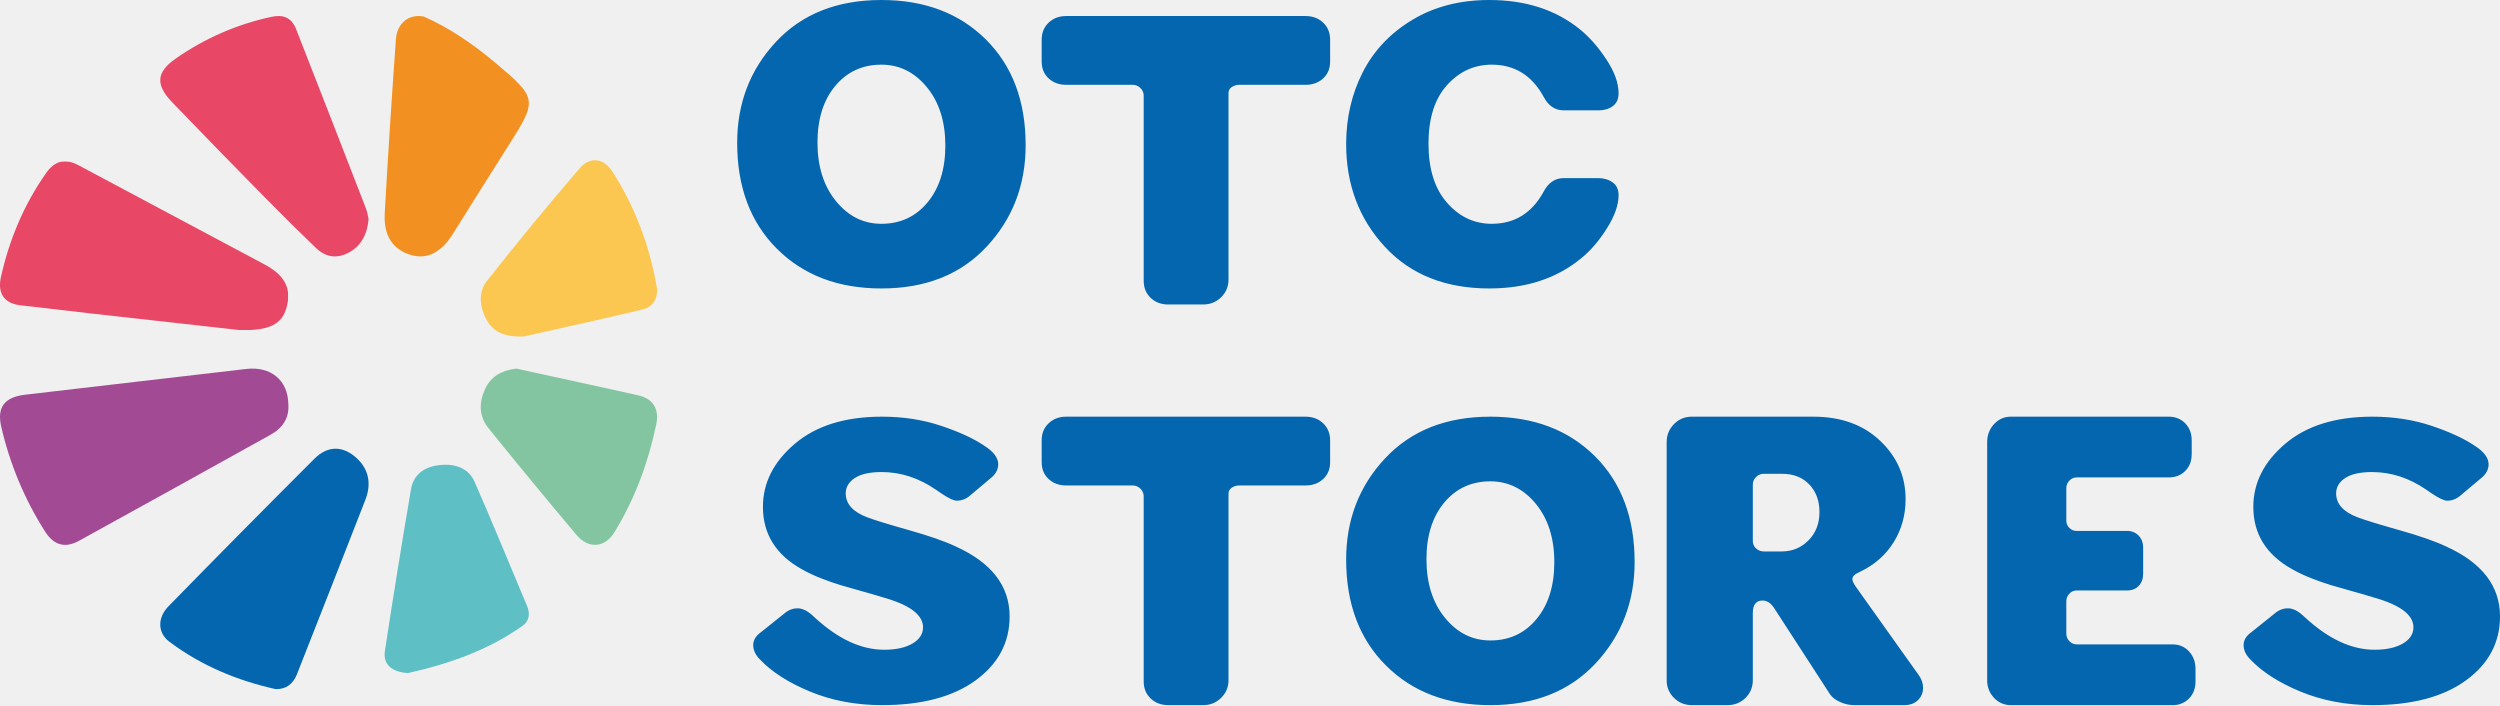
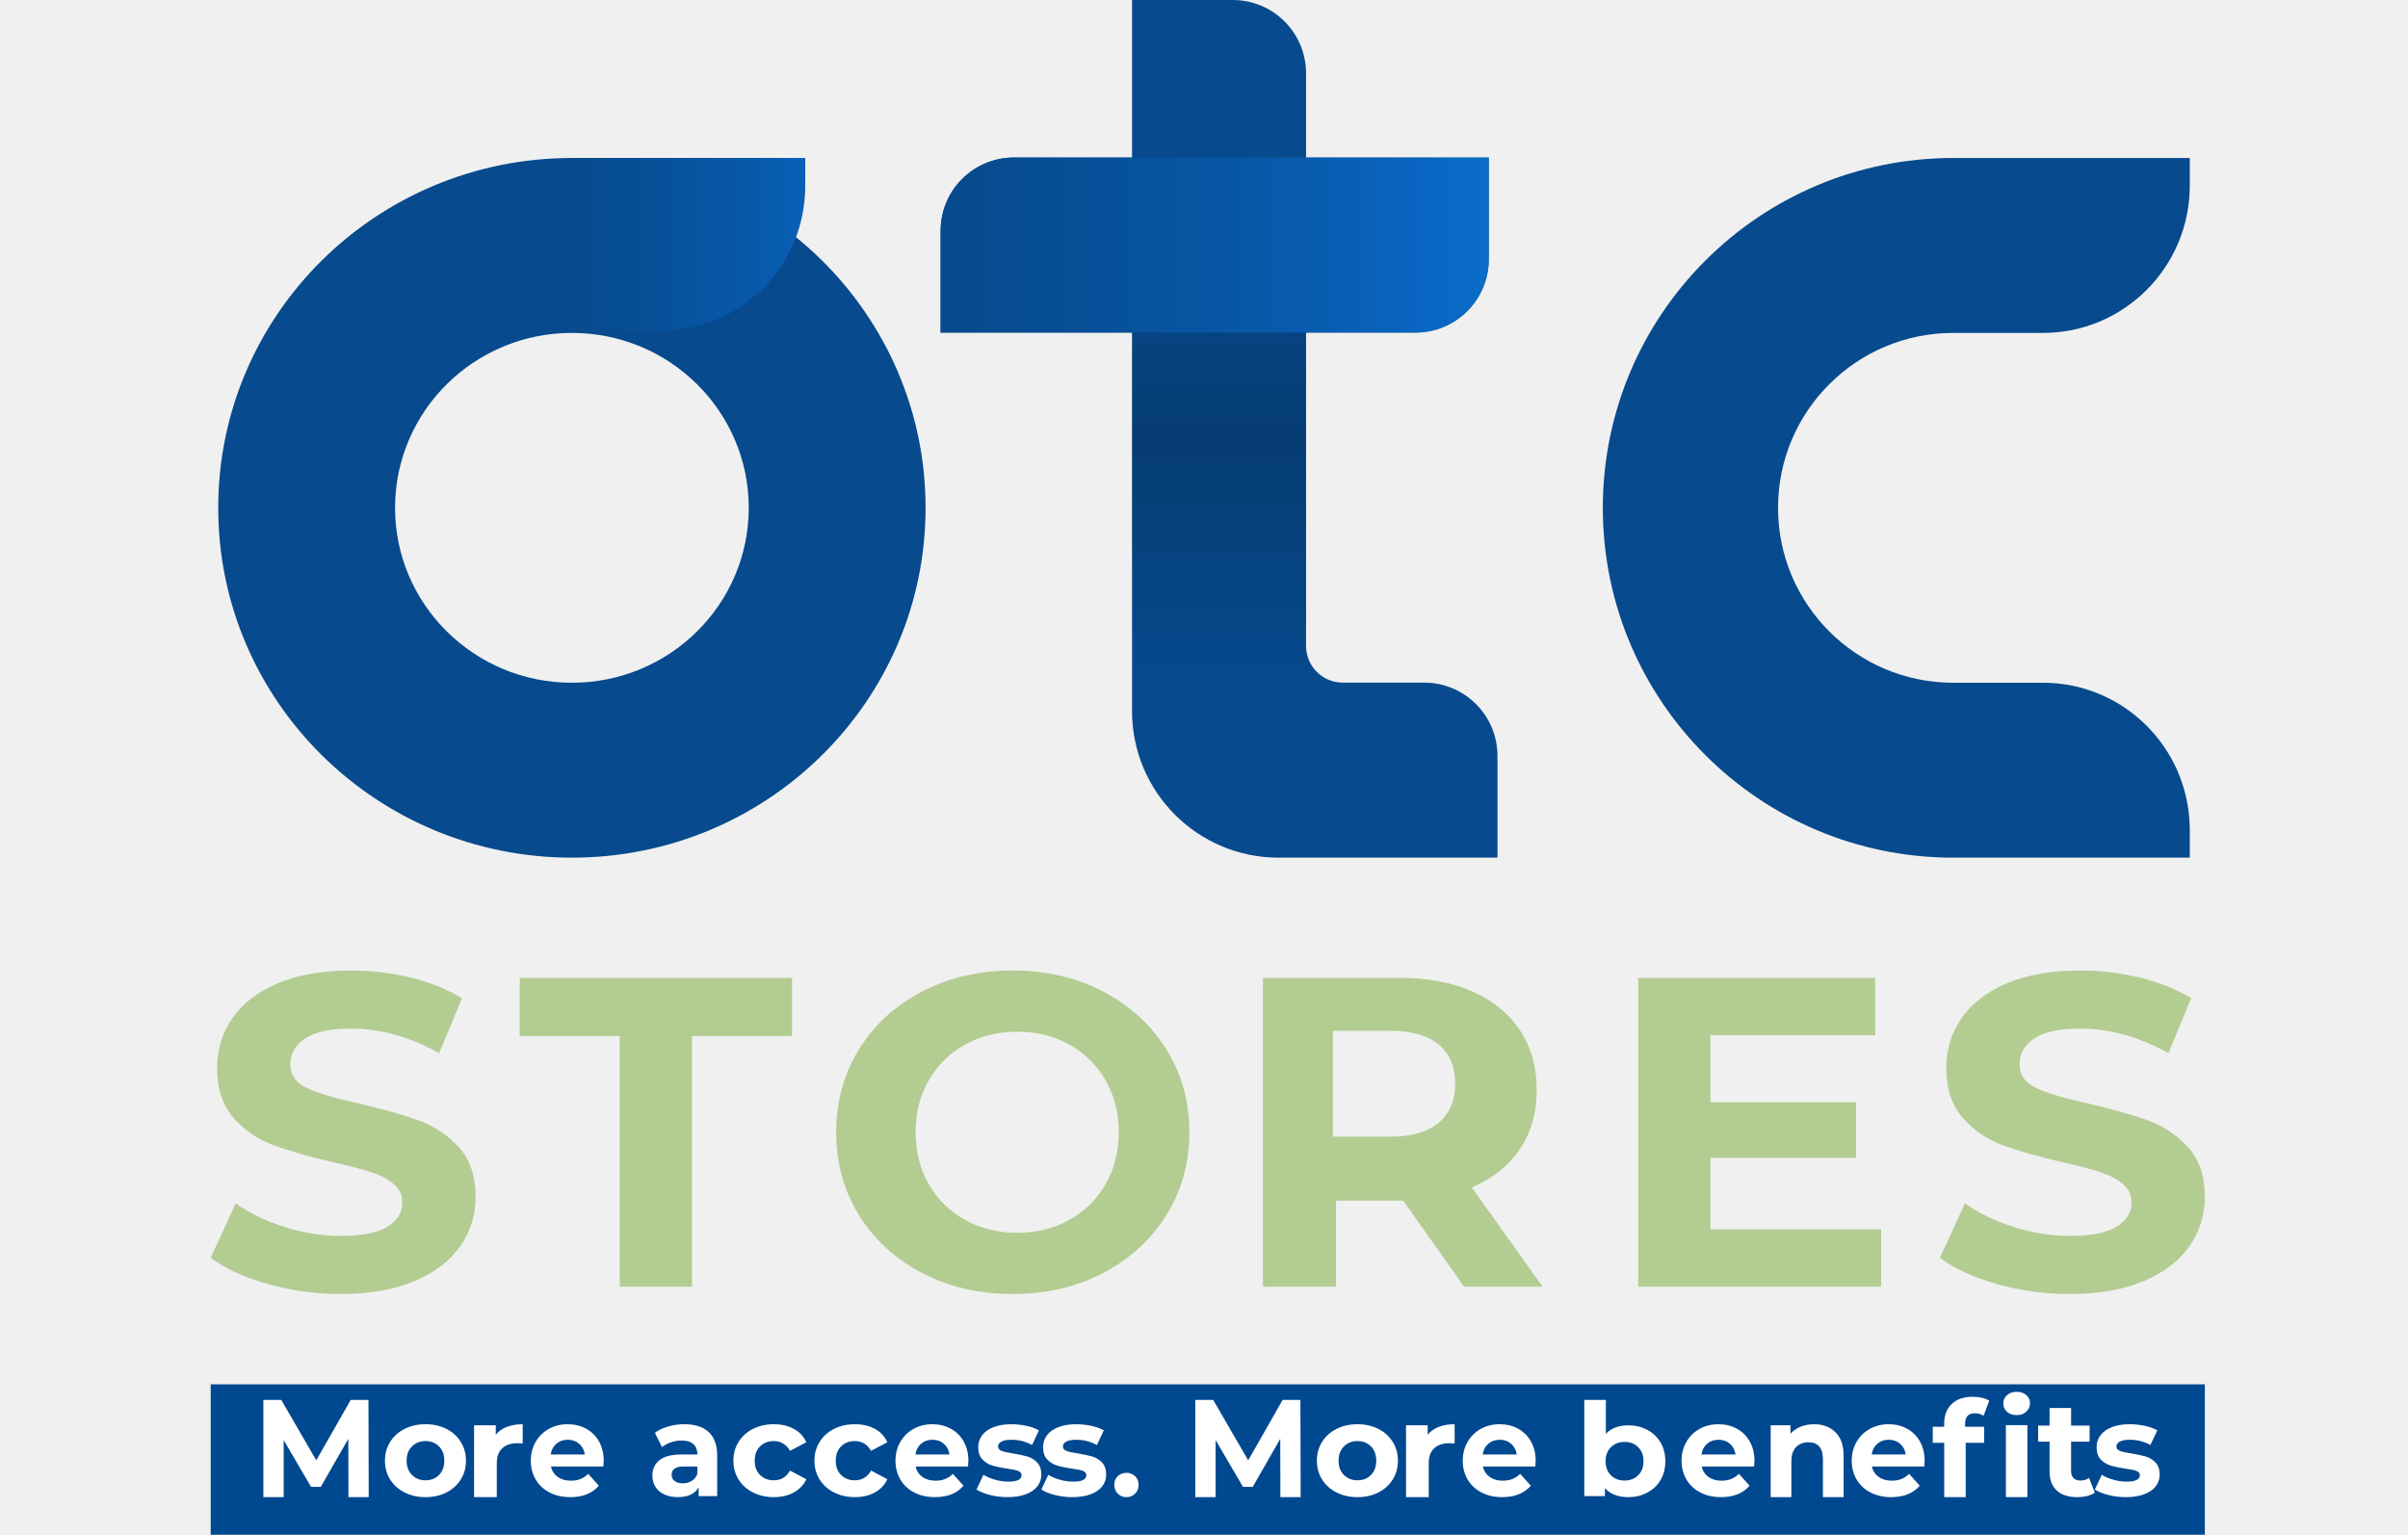
- <svg xmlns="http://www.w3.org/2000/svg" xmlns:xlink="http://www.w3.org/1999/xlink" viewBox="0 0 156 44">
+ <svg xmlns="http://www.w3.org/2000/svg" xmlns:xlink="http://www.w3.org/1999/xlink" width="320" height="204">
  <defs>
-     <path id="a" d="M0 .067h17.988v10.534H0z" />
-     <path id="c" d="M0 44h209V0H0z" />
+     <path d="M94 46.5C94 72.181 72.957 93 47 93S0 72.181 0 46.5 21.043 0 47 0s47 20.819 47 46.5zm-23.5 0c0 12.84-10.521 23.25-23.5 23.25S23.5 59.34 23.5 46.5 34.021 23.25 47 23.25 70.5 33.66 70.5 46.5z" id="c" />
+     <path d="M48.563 9.744v11.195h24.28V34.46c0 5.38-4.359 9.743-9.736 9.743H48.563v41.659a4.87 4.87 0 004.868 4.872h10.832c5.378 0 9.737 4.362 9.737 9.743V114H44.911c-10.755 0-19.474-8.725-19.474-19.487V44.204H0V30.682c0-5.38 4.36-9.743 9.737-9.743h15.7V0h13.389c5.377 0 9.736 4.362 9.736 9.744z" transform="translate(97)" id="d" />
+     <path d="M48.563 0h24.28v13.522c0 5.381-4.359 9.743-9.736 9.743H0V9.744C0 4.362 4.36 0 9.737 0h38.825z" transform="translate(97 20.939)" id="f" />
+     <path d="M0 0h31v3.833C31 14.42 22.326 23 11.625 23H0V0z" transform="translate(48 21)" id="h" />
+     <path id="a" d="M0 0h320v204H0z" />
+     <linearGradient x1=".5" y1="0" x2=".5" y2="1" id="e">
+       <stop offset=".284" stop-color="#FFF" stop-opacity=".502" />
+       <stop offset=".512" stop-color="#A0A0A0" stop-opacity=".502" />
+       <stop offset=".787" stop-color="#FFF" stop-opacity=".502" />
+     </linearGradient>
+     <linearGradient x1="1" y1=".5" x2="0" y2=".5" id="g">
+       <stop offset="0" stop-color="#7C7C7C" stop-opacity=".502" />
+       <stop offset="1" stop-opacity=".502" />
+     </linearGradient>
+     <linearGradient x1="1" y1=".5" x2="0" y2=".5" id="i">
+       <stop offset="0" stop-color="#6B6B6B" stop-opacity=".412" />
+       <stop offset="1" stop-opacity=".502" />
+     </linearGradient>
+     <clipPath id="b">
+       <use xlink:href="#a" clip-rule="evenodd" />
+     </clipPath>
  </defs>
-   <g fill="none" fill-rule="evenodd">
-     <path d="M58.73 30.784l-.317-.218c-1.071-.74-2.205-1.11-3.399-1.11-.739 0-1.296.124-1.675.373-.377.25-.566.568-.566.955 0 .66.448 1.16 1.345 1.497.474.178 1.339.444 2.595.798 1.257.355 2.229.692 2.913 1.015C61.875 35.108 63 36.566 63 38.466c0 1.628-.707 2.957-2.121 3.988C59.464 43.484 57.518 44 55.04 44c-1.634 0-3.133-.283-4.494-.846-1.363-.564-2.412-1.241-3.15-2.03-.264-.274-.396-.563-.396-.87 0-.305.159-.571.475-.798l1.476-1.182c.246-.21.518-.315.817-.315.299 0 .615.153.95.46l.157.145c1.44 1.32 2.873 1.98 4.297 1.98.738 0 1.326-.129 1.765-.386.44-.258.66-.595.66-1.015 0-.789-.853-1.417-2.557-1.884-.247-.08-.659-.202-1.24-.362-.579-.162-1.032-.29-1.356-.388a15.758 15.758 0 01-1.173-.41 9.365 9.365 0 01-1.24-.58c-1.616-.902-2.424-2.199-2.424-3.89 0-1.497.662-2.81 1.99-3.937C50.923 26.564 52.737 26 55.04 26c1.318 0 2.544.19 3.677.567 1.133.379 2.034.794 2.702 1.245.58.37.87.757.87 1.16 0 .338-.167.636-.502.893l-1.265 1.064a1.23 1.23 0 01-.816.314c-.194 0-.52-.153-.976-.459M71.366 42.518V30.971a.644.644 0 00-.204-.477.668.668 0 00-.486-.2h-4.143c-.443 0-.809-.134-1.098-.403-.29-.267-.435-.618-.435-1.054v-1.355c0-.436.144-.792.435-1.068.29-.276.655-.414 1.098-.414h14.932c.444 0 .81.138 1.1.414.29.276.435.632.435 1.068v1.355c0 .436-.145.787-.435 1.054-.29.269-.656.402-1.1.402h-4.142a.804.804 0 00-.46.139.42.42 0 00-.204.363v11.648c0 .436-.154.803-.46 1.104a1.544 1.544 0 01-1.125.453H72.9c-.444 0-.81-.138-1.099-.415-.29-.275-.435-.631-.435-1.067M93 39.965c1.184 0 2.144-.447 2.883-1.34.737-.894 1.106-2.074 1.106-3.54 0-1.498-.385-2.714-1.155-3.65-.77-.932-1.715-1.4-2.834-1.4-1.184 0-2.144.443-2.883 1.329-.737.887-1.106 2.062-1.106 3.528 0 1.498.385 2.717 1.155 3.66.77.942 1.715 1.413 2.834 1.413M93 44c-2.692 0-4.865-.825-6.519-2.476C84.826 39.874 84 37.67 84 34.915c0-2.48.81-4.586 2.433-6.317C88.054 26.866 90.243 26 93 26c2.692 0 4.865.822 6.519 2.464 1.655 1.644 2.481 3.842 2.481 6.596 0 2.481-.81 4.592-2.433 6.331C97.946 43.131 95.757 44 93 44M110.06 34.41h1.116c.658 0 1.217-.23 1.673-.69.457-.46.685-1.05.685-1.77 0-.703-.211-1.277-.634-1.72-.422-.443-.989-.665-1.699-.665h-1.14a.663.663 0 00-.483.2.646.646 0 00-.202.477v3.516c0 .184.067.338.202.463a.683.683 0 00.482.189m5.731 2.184l3.93 5.522c.185.252.279.52.279.804 0 .302-.105.557-.318.766-.211.209-.493.314-.848.314h-3.17a2.13 2.13 0 01-.824-.188c-.295-.126-.51-.289-.647-.49l-3.499-5.397c-.203-.302-.44-.453-.71-.453-.406 0-.608.26-.608.779v4.192c0 .437-.153.803-.457 1.105-.304.301-.676.452-1.116.452h-2.232c-.438 0-.81-.151-1.115-.452a1.496 1.496 0 01-.456-1.105V27.582c0-.436.153-.808.456-1.118.304-.309.677-.464 1.115-.464h7.582c1.725 0 3.114.502 4.171 1.507 1.056 1.004 1.585 2.217 1.585 3.64 0 .986-.245 1.879-.735 2.673-.49.795-1.183 1.41-2.08 1.845l-.1.05c-.27.118-.406.26-.406.427 0 .101.067.251.203.452M132.73 36.845h-3.15a.605.605 0 00-.452.201.668.668 0 00-.19.477v2.009c0 .184.062.342.19.477.127.134.279.2.453.2h5.988c.414 0 .755.146 1.026.439.27.294.405.657.405 1.092v.778c0 .437-.135.792-.405 1.069a1.38 1.38 0 01-1.026.413h-10.09a1.39 1.39 0 01-1.05-.452 1.544 1.544 0 01-.429-1.105V27.582c0-.436.142-.807.428-1.118.286-.309.637-.464 1.05-.464h9.853c.413 0 .756.138 1.026.414.27.276.405.633.405 1.067v.854c0 .435-.135.787-.405 1.054-.27.268-.613.402-1.026.402h-5.75a.607.607 0 00-.453.2.668.668 0 00-.19.477v2.009c0 .184.062.34.19.464a.624.624 0 00.453.189h3.15a.97.97 0 01.716.288c.19.194.286.45.286.766v1.606c0 .319-.092.574-.275.767-.182.192-.425.288-.728.288M151.73 30.784l-.316-.218c-1.073-.74-2.206-1.11-3.4-1.11-.738 0-1.296.124-1.674.373-.377.25-.566.568-.566.955 0 .66.448 1.16 1.343 1.497.475.178 1.34.444 2.597.798 1.256.355 2.227.692 2.912 1.015 2.249 1.014 3.374 2.472 3.374 4.372 0 1.628-.707 2.957-2.122 3.988-1.415 1.03-3.36 1.546-5.838 1.546-1.633 0-3.132-.283-4.493-.846-1.363-.564-2.412-1.241-3.15-2.03-.264-.274-.397-.563-.397-.87 0-.305.16-.571.476-.798l1.475-1.182c.246-.21.519-.315.818-.315.298 0 .615.153.948.46l.158.145c1.442 1.32 2.873 1.98 4.297 1.98.738 0 1.326-.129 1.766-.386.44-.258.66-.595.66-1.015 0-.789-.854-1.417-2.558-1.884-.247-.08-.66-.202-1.239-.362a92.8 92.8 0 01-1.358-.388 15.927 15.927 0 01-1.172-.41 9.364 9.364 0 01-1.238-.58c-1.618-.902-2.426-2.199-2.426-3.89 0-1.497.663-2.81 1.99-3.937 1.327-1.128 3.142-1.692 5.443-1.692 1.317 0 2.543.19 3.677.567 1.133.379 2.034.794 2.701 1.245.58.37.87.757.87 1.16 0 .338-.166.636-.5.893l-1.265 1.064c-.247.21-.52.314-.817.314-.195 0-.52-.153-.976-.459" fill="#0466AF" />
-     <path d="M17.993 25.221c.065.835-.339 1.478-1.087 1.894-3.987 2.217-7.977 4.43-11.974 6.629-.848.468-1.559.303-2.112-.563a20.88 20.88 0 01-2.74-6.545c-.29-1.239.215-1.859 1.49-2.007 4.597-.533 9.194-1.066 13.79-1.606 1.53-.179 2.611.69 2.633 2.198" fill="#A34A95" />
-     <g transform="translate(0 10)">
-       <mask id="b" fill="#fff">
-         <use xlink:href="#a" />
-       </mask>
-       <path d="M14.963 10.597c-2.814-.314-6.03-.67-9.245-1.033-1.472-.164-2.94-.35-4.412-.509C.158 8.931-.15 8.205.062 7.268.586 4.943 1.494 2.762 2.883.79 3.404.05 4.047-.144 4.899.312 8.768 2.387 12.65 4.436 16.52 6.508c1.291.692 1.69 1.536 1.352 2.71-.286 1-1.065 1.433-2.91 1.379" fill="#E84765" mask="url(#b)" />
+   <g clip-path="url(#b)">
+     <path d="M28 184h265v20H28v-20z" fill="#00488F" />
+     <g fill="#FFF">
+       <path d="M46.305 199l-.017-7.752-3.657 6.387h-1.294l-3.638-6.221V199H35v-12.923h2.378l4.65 8.03 4.578-8.03h2.36L49 199h-2.695z" />
+       <path d="M51.847 196.658c.46.733 1.101 1.308 1.923 1.721.82.415 1.746.621 2.778.621 1.033 0 1.955-.205 2.77-.62a4.751 4.751 0 001.913-1.722c.461-.737.692-1.57.692-2.503s-.23-1.766-.692-2.502c-.462-.737-1.1-1.309-1.913-1.725-.815-.413-1.738-.62-2.77-.62-1.033 0-1.958.207-2.778.62-.822.415-1.462.988-1.923 1.725-.461.736-.693 1.57-.693 2.502 0 .933.232 1.766.693 2.503zm7.198-2.504c0 .794-.234 1.424-.701 1.898-.468.474-1.067.71-1.794.71-.73 0-1.33-.238-1.804-.71-.474-.473-.71-1.104-.71-1.898q0-1.191.71-1.898c.474-.473 1.074-.71 1.804-.71.727 0 1.326.236 1.794.71.467.47.7 1.104.7 1.898z" fill-rule="evenodd" />
+       <path d="M67.344 189.663c.612-.238 1.318-.355 2.118-.355v2.557a11.438 11.438 0 00-.676-.037c-.865 0-1.542.222-2.031.667-.491.442-.736 1.109-.736 1.997V199H63v-9.55h2.884v1.261c.36-.461.847-.81 1.46-1.048z" />
+       <path d="M73.222 194.926h6.957c.034-.455.051-.701.051-.736 0-.982-.209-1.84-.624-2.582a4.31 4.31 0 00-1.719-1.707c-.728-.394-1.544-.593-2.444-.593-.923 0-1.758.207-2.504.62a4.552 4.552 0 00-1.76 1.732c-.428.742-.64 1.573-.64 2.496 0 .933.215 1.766.649 2.502.432.734 1.048 1.308 1.844 1.722.799.415 1.716.62 2.754.62q2.495 0 3.795-1.522l-1.419-1.575a3.05 3.05 0 01-1.034.692c-.37.146-.795.218-1.274.218-.695 0-1.276-.168-1.743-.508a2.203 2.203 0 01-.89-1.38zm-.035-1.594c.091-.607.342-1.085.753-1.435.41-.348.916-.525 1.521-.526.593 0 1.094.178 1.504.533.41.358.662.835.752 1.428h-4.53zm22.121.157c0-1.401-.378-2.447-1.13-3.142-.754-.695-1.833-1.042-3.236-1.04-.732 0-1.443.102-2.134.298-.691.2-1.284.478-1.778.842l.944 1.906c.326-.27.722-.482 1.19-.64a4.43 4.43 0 011.424-.237c.697 0 1.219.16 1.568.48.347.324.523.782.523 1.375h-2.091c-1.327 0-2.308.25-2.944.753-.634.502-.952 1.191-.952 2.066 0 .547.135 1.04.405 1.47.27.431.66.772 1.171 1.015.511.244 1.116.365 1.812.365 1.35 0 2.272-.438 2.766-1.312v1.172h2.462v-5.371zm-2.632 2.397a1.752 1.752 0 01-.742.952 2.205 2.205 0 01-1.197.326c-.462 0-.824-.104-1.087-.308-.265-.202-.397-.481-.397-.831 0-.736.54-1.101 1.619-1.101h1.804v.962z" fill-rule="evenodd" />
+       <path d="M100.069 198.378c-.819-.413-1.458-.988-1.918-1.721-.459-.737-.69-1.57-.69-2.502 0-.933.231-1.766.69-2.503.46-.736 1.1-1.31 1.918-1.724.817-.413 1.74-.62 2.767-.62 1.015 0 1.901.207 2.66.62a3.728 3.728 0 011.658 1.777l-2.167 1.139c-.502-.866-1.225-1.297-2.168-1.297-.727 0-1.332.235-1.808.7-.48.469-.717 1.104-.717 1.909 0 .805.238 1.44.717 1.906.477.468 1.08.701 1.808.701.955 0 1.679-.433 2.168-1.296l2.167 1.153c-.347.747-.898 1.33-1.657 1.751-.76.422-1.644.629-2.661.629-1.027-.001-1.95-.207-2.767-.622zm10.768 0a4.733 4.733 0 01-1.918-1.721c-.458-.737-.689-1.57-.689-2.502 0-.933.23-1.766.69-2.503.46-.736 1.099-1.31 1.917-1.724.818-.413 1.74-.62 2.767-.62 1.016 0 1.902.207 2.661.62a3.728 3.728 0 011.658 1.777l-2.168 1.139c-.501-.866-1.225-1.297-2.167-1.297-.728 0-1.333.235-1.808.7-.48.469-.718 1.104-.718 1.909 0 .805.238 1.44.718 1.906.477.468 1.08.701 1.808.701.955 0 1.678-.433 2.167-1.296l2.168 1.153c-.347.747-.899 1.33-1.658 1.751-.76.422-1.644.629-2.66.629-1.027-.001-1.95-.207-2.768-.622z" />
+       <path d="M121.684 194.926h6.957c.034-.455.051-.701.051-.736 0-.982-.209-1.84-.624-2.582a4.31 4.31 0 00-1.719-1.707c-.728-.394-1.544-.593-2.444-.593-.923 0-1.758.207-2.504.62a4.552 4.552 0 00-1.76 1.732c-.428.742-.641 1.573-.641 2.496 0 .933.216 1.766.65 2.502.432.734 1.048 1.308 1.844 1.722.799.415 1.716.62 2.754.62q2.495 0 3.795-1.522l-1.42-1.575a3.038 3.038 0 01-1.033.692c-.37.146-.795.218-1.274.218-.695 0-1.277-.168-1.743-.508a2.203 2.203 0 01-.89-1.38zm-.035-1.594c.091-.607.342-1.085.753-1.435.41-.348.916-.525 1.52-.526.594 0 1.095.178 1.505.533.41.358.662.835.752 1.428h-4.53z" fill-rule="evenodd" />
+       <path d="M131.574 198.716c-.755-.195-1.357-.436-1.804-.728l.92-1.959c.424.268.937.486 1.539.657a6.56 6.56 0 001.77.253c1.167 0 1.75-.286 1.75-.857 0-.268-.157-.46-.477-.579-.318-.116-.808-.215-1.468-.297-.779-.116-1.421-.25-1.929-.403a3.009 3.009 0 01-1.319-.805c-.37-.386-.556-.932-.556-1.646 0-.593.174-1.122.522-1.583.347-.46.855-.82 1.522-1.075.665-.257 1.452-.386 2.361-.386.673 0 1.34.074 2.01.218.665.146 1.217.347 1.653.604l-.92 1.942a5.522 5.522 0 00-2.743-.7c-.59 0-1.033.082-1.328.247-.295.164-.441.373-.441.628 0 .292.158.497.478.613.318.118.824.228 1.521.333.779.13 1.416.266 1.91.411.495.147.927.413 1.291.797.365.383.549.923.549 1.608a2.47 2.47 0 01-.53 1.559c-.356.455-.872.807-1.55 1.056-.679.253-1.483.376-2.414.376a9.275 9.275 0 01-2.317-.284zm8.616 0c-.756-.195-1.356-.436-1.805-.728l.921-1.959c.425.268.937.486 1.54.657.6.168 1.19.253 1.769.253 1.168 0 1.752-.286 1.752-.857 0-.268-.16-.46-.478-.579-.319-.116-.809-.215-1.469-.297-.778-.116-1.422-.25-1.928-.403a3.001 3.001 0 01-1.32-.805c-.37-.386-.556-.932-.556-1.646 0-.593.173-1.122.521-1.583.349-.46.857-.82 1.522-1.075.666-.257 1.454-.386 2.361-.386.673 0 1.342.074 2.01.218.665.146 1.217.347 1.654.604l-.92 1.942a5.527 5.527 0 00-2.744-.7c-.59 0-1.031.082-1.327.247-.295.164-.442.373-.442.628 0 .292.16.497.478.613.318.118.826.228 1.521.333.779.13 1.416.266 1.911.411a2.89 2.89 0 011.292.797c.365.383.547.923.547 1.608a2.47 2.47 0 01-.53 1.559c-.355.455-.872.807-1.55 1.056-.677.253-1.483.376-2.414.376a9.275 9.275 0 01-2.316-.284zm8.354-.181c-.31-.31-.467-.699-.467-1.166 0-.478.156-.864.467-1.156.31-.295.694-.444 1.15-.444a1.6 1.6 0 011.147.444c.312.293.467.678.467 1.156 0 .467-.155.856-.467 1.166-.31.31-.694.465-1.148.465a1.554 1.554 0 01-1.15-.465zm21.607.465l-.018-7.752-3.657 6.387h-1.294l-3.638-6.221V199h-2.698v-12.923h2.378l4.649 8.03 4.578-8.03h2.36l.035 12.923h-2.695z" />
+       <path d="M175.692 196.658a4.73 4.73 0 001.924 1.721c.82.415 1.745.621 2.778.621s1.955-.205 2.77-.62a4.751 4.751 0 001.913-1.722c.461-.737.692-1.57.692-2.503s-.231-1.766-.692-2.502c-.463-.737-1.1-1.309-1.914-1.725-.814-.413-1.738-.62-2.77-.62s-1.957.207-2.777.62c-.822.415-1.462.988-1.924 1.725-.46.736-.692 1.57-.692 2.502 0 .933.231 1.766.692 2.503zm7.199-2.504c0 .794-.235 1.424-.701 1.898-.468.474-1.067.71-1.794.71-.73 0-1.33-.238-1.804-.71-.474-.473-.711-1.104-.711-1.898q0-1.191.71-1.898c.474-.473 1.074-.71 1.804-.71.728 0 1.327.236 1.795.71.466.47.7 1.104.7 1.898z" fill-rule="evenodd" />
+       <path d="M191.19 189.663c.61-.238 1.318-.355 2.117-.355v2.557a11.444 11.444 0 00-.676-.037c-.864 0-1.542.222-2.031.667-.492.442-.736 1.109-.736 1.997V199h-3.018v-9.55h2.884v1.261c.36-.461.846-.81 1.46-1.048z" />
+       <path d="M197.069 194.926h6.957c.033-.455.051-.701.051-.736 0-.982-.209-1.84-.625-2.582a4.31 4.31 0 00-1.718-1.707c-.729-.394-1.544-.593-2.445-.593-.923 0-1.758.207-2.503.62a4.552 4.552 0 00-1.76 1.732c-.428.742-.641 1.573-.641 2.496 0 .933.215 1.766.65 2.502.432.734 1.047 1.308 1.844 1.722.798.415 1.716.62 2.754.62q2.495 0 3.795-1.522l-1.42-1.575a3.038 3.038 0 01-1.033.692c-.37.146-.795.218-1.274.218-.696 0-1.277-.168-1.744-.508a2.203 2.203 0 01-.888-1.38zm-.035-1.594c.09-.607.342-1.085.752-1.435.41-.348.917-.525 1.522-.526.593 0 1.094.178 1.504.533.41.358.661.835.752 1.428h-4.53zm23.63-1.613a4.435 4.435 0 00-1.773-1.67 5.266 5.266 0 00-2.51-.593c-1.261 0-2.254.374-2.976 1.121v-4.5h-2.867v12.786h2.74v-1.067c.71.802 1.744 1.204 3.104 1.204.919 0 1.756-.196 2.51-.593a4.423 4.423 0 001.772-1.672c.43-.718.643-1.554.643-2.507 0-.953-.213-1.79-.643-2.51zm-2.26 2.508c0 .782-.236 1.402-.709 1.869-.472.466-1.075.698-1.81.698-.733 0-1.338-.232-1.809-.698-.472-.466-.708-1.087-.708-1.87q0-1.173.708-1.868c.471-.466 1.076-.7 1.81-.7s1.337.233 1.81.7c.472.462.708 1.086.708 1.869zm7.742.699h6.957c.033-.455.051-.701.051-.736 0-.982-.209-1.84-.624-2.582a4.31 4.31 0 00-1.719-1.707c-.728-.394-1.544-.593-2.444-.593-.924 0-1.758.207-2.504.62a4.552 4.552 0 00-1.76 1.732c-.428.742-.641 1.573-.641 2.496 0 .933.216 1.766.65 2.502.432.734 1.047 1.308 1.844 1.722.798.415 1.716.62 2.754.62q2.495 0 3.795-1.522l-1.42-1.575a3.038 3.038 0 01-1.033.692c-.37.146-.795.218-1.274.218-.695 0-1.277-.168-1.743-.508a2.203 2.203 0 01-.89-1.38zm-.036-1.594c.091-.607.342-1.085.752-1.435.41-.348.918-.525 1.522-.526.593 0 1.094.178 1.504.533.41.358.662.835.752 1.428h-4.53z" fill-rule="evenodd" />
+       <path d="M243.915 190.371c.723.712 1.085 1.766 1.085 3.16V199h-2.75v-5.04c0-.758-.163-1.324-.493-1.696-.328-.37-.805-.557-1.427-.557-.694 0-1.246.215-1.657.648-.412.432-.616 1.072-.616 1.925V199h-2.75v-9.55h2.628v1.12a3.655 3.655 0 011.357-.935 4.699 4.699 0 011.778-.327c1.174-.002 2.123.353 2.845 1.063z" />
+       <path d="M248.76 194.926h6.958c.036-.455.051-.701.051-.736 0-.982-.209-1.84-.624-2.582a4.31 4.31 0 00-1.719-1.707c-.728-.394-1.542-.593-2.443-.593-.923 0-1.758.207-2.503.62a4.546 4.546 0 00-1.762 1.732c-.427.742-.64 1.573-.64 2.496 0 .933.216 1.766.649 2.502.432.734 1.048 1.308 1.846 1.722.798.415 1.715.62 2.752.62q2.497 0 3.795-1.522l-1.419-1.575a3.032 3.032 0 01-1.033.692 3.46 3.46 0 01-1.275.218c-.694 0-1.276-.168-1.743-.508a2.209 2.209 0 01-.89-1.38zm-.031-1.594c.09-.607.34-1.085.75-1.435.412-.348.918-.525 1.522-.526.593 0 1.095.178 1.505.533.41.358.66.835.751 1.428h-4.528zm17.982-5.68a1.428 1.428 0 01-.495-1.104c0-.44.165-.808.495-1.105.33-.294.757-.443 1.282-.443.524 0 .952.142 1.281.427.328.283.495.639.495 1.066 0 .462-.165.844-.495 1.147-.33.305-.757.454-1.281.454-.525.001-.952-.145-1.282-.442zm-3.038 1.991h-2.525v-.406c0-.926.433-1.388 1.3-1.388q.659 0 1.153.337l.75-2.01a3.016 3.016 0 00-.961-.382 5.383 5.383 0 00-1.217-.134c-1.208 0-2.145.32-2.81.962-.667.637-.998 1.503-.998 2.594v.427h-1.52v2.136h1.52V199h2.855v-7.221h2.453v-2.136zm5.746-.214h-2.856V199h2.856v-9.57z" fill-rule="evenodd" />
+       <path d="M278.384 198.396a2.96 2.96 0 01-1.035.455c-.41.101-.841.149-1.293.149-1.174 0-2.082-.29-2.724-.873-.642-.58-.964-1.435-.964-2.564v-3.937h-1.522v-2.139h1.522v-2.333h2.861v2.333h2.458v2.14h-2.458v3.902c0 .402.106.714.322.935.213.219.516.328.909.328.451 0 .836-.117 1.154-.356l.77 1.96zm1.806.32c-.756-.195-1.356-.436-1.805-.728l.921-1.959c.425.268.937.486 1.54.657.6.168 1.19.253 1.769.253 1.168 0 1.752-.286 1.752-.857 0-.268-.16-.46-.478-.579-.319-.116-.809-.215-1.469-.297-.778-.116-1.422-.25-1.928-.403a3.001 3.001 0 01-1.32-.805c-.37-.386-.556-.932-.556-1.646 0-.593.173-1.122.521-1.583.349-.46.857-.82 1.522-1.075.666-.257 1.454-.386 2.361-.386.673 0 1.342.074 2.01.218.665.146 1.217.347 1.654.604l-.92 1.942a5.527 5.527 0 00-2.744-.7c-.59 0-1.031.082-1.327.247-.295.164-.442.373-.442.628 0 .292.16.497.478.613.318.118.826.228 1.521.333.779.13 1.416.266 1.911.411a2.89 2.89 0 011.292.797c.365.383.547.923.547 1.608a2.47 2.47 0 01-.53 1.559c-.355.455-.872.807-1.55 1.056-.677.253-1.483.376-2.414.376a9.283 9.283 0 01-2.316-.284z" />
    </g>
-     <path d="M17.192 42.999c-2.34-.524-4.602-1.434-6.629-2.96-.733-.551-.751-1.489-.05-2.207 3.019-3.09 6.057-6.16 9.11-9.21.77-.767 1.67-.84 2.516-.136.83.69 1.083 1.621.658 2.709a3372.094 3372.094 0 01-4.263 10.866c-.242.61-.664.96-1.342.938" fill="#0466AF" />
-     <path d="M23 13.682c-.084.924-.444 1.605-1.137 2.022-.746.447-1.486.399-2.135-.22a144.658 144.658 0 01-3.113-3.076 633.217 633.217 0 01-5.884-6.039c-1.045-1.09-.972-1.876.234-2.714a16.418 16.418 0 015.97-2.604c.69-.15 1.244.008 1.538.758C19.938 5.542 21.39 9.28 22.84 13.02c.085.22.114.468.16.661" fill="#E84765" />
-     <path d="M25.45 42c-1.056-.077-1.554-.57-1.432-1.383a594.271 594.271 0 011.628-10.088c.153-.905.81-1.406 1.799-1.51.974-.102 1.8.202 2.171 1.048 1.128 2.575 2.19 5.175 3.28 7.764.195.462.121.93-.276 1.212-2.157 1.529-4.644 2.402-7.17 2.957" fill="#5EBFC4" />
-     <path d="M26.445 1.034c1.614.71 3.096 1.733 4.477 2.895 2.635 2.22 2.622 2.303.76 5.227-1.154 1.81-2.289 3.632-3.429 5.45-.736 1.177-1.648 1.619-2.673 1.287-1.078-.348-1.65-1.192-1.573-2.575.2-3.627.44-7.25.698-10.873.072-1.015.828-1.596 1.74-1.411" fill="#F29121" />
-     <path d="M32.69 20.996c-1.3.047-1.964-.328-2.375-1.128-.402-.785-.462-1.668.072-2.343a213.908 213.908 0 015.788-7.03c.636-.738 1.496-.634 2.031.198 1.403 2.176 2.308 4.588 2.768 7.166.121.676-.187 1.285-.847 1.443-2.61.63-5.231 1.196-7.437 1.694" fill="#FCC750" />
-     <path d="M32.22 23l3.186.695c1.469.323 2.94.64 4.406.97.946.214 1.337.853 1.137 1.817-.497 2.39-1.335 4.646-2.598 6.715-.606.993-1.621 1.08-2.381.179a415.252 415.252 0 01-5.486-6.653c-.59-.728-.612-1.58-.223-2.431.378-.826 1.058-1.183 1.96-1.292" fill="#83C5A0" />
-     <path d="M55 13.965c1.184 0 2.144-.447 2.883-1.34.737-.895 1.106-2.074 1.106-3.54 0-1.499-.385-2.714-1.155-3.648-.77-.934-1.715-1.402-2.834-1.402-1.184 0-2.144.444-2.883 1.329-.737.886-1.106 2.062-1.106 3.527 0 1.499.385 2.718 1.155 3.661.77.942 1.715 1.413 2.834 1.413M55 18c-2.692 0-4.865-.825-6.519-2.476C46.826 13.874 46 11.669 46 8.915c0-2.48.81-4.586 2.433-6.317C50.054.866 52.243 0 55 0c2.692 0 4.865.822 6.519 2.464C63.174 4.108 64 6.306 64 9.061c0 2.48-.81 4.59-2.433 6.33C59.946 17.13 57.757 18 55 18M71.367 17.52V5.97a.645.645 0 00-.205-.477.67.67 0 00-.486-.2h-4.142c-.444 0-.81-.134-1.1-.402-.29-.268-.434-.62-.434-1.054V2.482c0-.435.144-.792.435-1.068.29-.276.655-.414 1.099-.414h14.932c.443 0 .81.138 1.1.414.29.276.434.633.434 1.068v1.356c0 .435-.144.786-.434 1.054-.29.268-.657.401-1.1.401h-4.142a.81.81 0 00-.46.139.42.42 0 00-.205.363v11.65c0 .435-.153.802-.46 1.104-.307.301-.681.451-1.125.451H72.9c-.443 0-.809-.137-1.099-.413-.29-.276-.434-.632-.434-1.068M93.083 13.965c1.423 0 2.498-.66 3.226-1.981.299-.58.72-.87 1.266-.87h2.159c.348 0 .645.09.893.266.248.177.373.444.373.797 0 .613-.244 1.305-.733 2.078-.488.774-1.021 1.394-1.6 1.86C97.145 17.373 95.233 18 92.934 18c-2.746 0-4.922-.87-6.526-2.61C84.803 13.652 84 11.517 84 8.988c0-1.627.344-3.117 1.03-4.47.687-1.353 1.716-2.444 3.09-3.273C89.493.415 91.097 0 92.934 0c2.267 0 4.153.612 5.66 1.836.578.468 1.123 1.087 1.636 1.861.513.773.77 1.481.77 2.126 0 .354-.12.62-.36.797-.24.178-.533.266-.881.266h-2.184c-.546 0-.967-.29-1.266-.87-.728-1.32-1.803-1.981-3.226-1.981-1.092 0-2.023.427-2.792 1.28-.768.854-1.153 2.071-1.153 3.648 0 1.58.385 2.808 1.153 3.685.77.878 1.7 1.317 2.792 1.317" fill="#0466AF" />
+     <g fill-rule="evenodd" transform="translate(29 21)">
+       <use fill="#074A8D" xlink:href="#c" />
+       <use fill="#FFF" style="mix-blend-mode:multiply" xlink:href="#c" />
+     </g>
+     <path d="M213 67.5c0-25.681 20.849-46.5 46.567-46.5H291v3.671c0 10.813-8.73 19.579-19.5 19.579h-11.933c-12.859 0-23.283 10.41-23.283 23.25s10.424 23.25 23.283 23.25H271.5c10.657 0 19.318 8.584 19.497 19.242l.003.337V114h-31.433C233.85 114 213 93.181 213 67.5z" fill="#074A8D" />
+     <g transform="translate(28)">
+       <use fill="#074A8D" xlink:href="#d" />
+       <use fill="url(#e)" style="mix-blend-mode:multiply" xlink:href="#d" />
+     </g>
+     <g transform="translate(28)">
+       <use fill="#074A8D" xlink:href="#f" />
+       <use fill="url(#g)" style="mix-blend-mode:color-dodge" xlink:href="#f" />
+     </g>
+     <path d="M76 21h31v3.001q0 .491-.024.981t-.072.98q-.048.488-.12.973-.073.486-.168.968-.096.481-.215.957-.12.477-.262.946-.143.47-.308.932-.166.463-.353.916-.188.454-.398.898-.21.444-.442.877-.23.432-.483.853-.253.422-.525.83-.273.408-.566.802-.292.395-.604.774-.311.38-.64.743-.33.364-.678.711-.347.348-.71.677-.364.33-.744.641-.38.312-.774.604-.394.293-.802.566-.408.272-.83.525-.42.252-.853.484-.434.231-.877.44-.444.21-.898.399-.453.188-.916.353-.462.165-.932.308-.47.142-.946.262-.476.119-.957.215-.482.096-.968.168-.485.072-.974.12-.488.048-.979.072-.49.024-.981.024H76V21z" fill="#074A8D" />
+     <g transform="translate(28)">
+       <use fill="#074A8D" xlink:href="#h" />
+       <use fill="url(#i)" style="mix-blend-mode:color-dodge" xlink:href="#h" />
+     </g>
+     <g fill="#B2CC92">
+       <path d="M35.532 170.66c-3.125-.89-5.636-2.049-7.532-3.472l3.328-7.246c1.813 1.307 3.972 2.357 6.472 3.148 2.5.792 5 1.188 7.5 1.188 2.783 0 4.84-.405 6.17-1.218 1.332-.81 1.996-1.89 1.996-3.235 0-.989-.393-1.812-1.18-2.466-.786-.654-1.795-1.177-3.024-1.572-1.23-.396-2.894-.834-4.992-1.309-3.226-.751-5.866-1.504-7.922-2.256a12.882 12.882 0 01-5.293-3.623c-1.472-1.663-2.207-3.88-2.207-6.653 0-2.414.665-4.603 1.995-6.562 1.33-1.959 3.336-3.514 6.017-4.662 2.68-1.148 5.957-1.722 9.828-1.722 2.702 0 5.344.318 7.924.95 2.58.635 4.838 1.544 6.775 2.732l-3.025 7.305c-3.91-2.179-7.823-3.268-11.732-3.268-2.745 0-4.77.436-6.08 1.307-1.311.873-1.967 2.02-1.967 3.446 0 1.426.757 2.485 2.27 3.176 1.51.694 3.82 1.377 6.926 2.05 3.226.754 5.866 1.506 7.922 2.256a13.145 13.145 0 015.293 3.565c1.47 1.624 2.209 3.82 2.209 6.593 0 2.376-.677 4.543-2.027 6.504-1.352 1.958-3.377 3.513-6.08 4.66-2.7 1.149-5.985 1.724-9.859 1.724a35.285 35.285 0 01-9.706-1.34zm46.825-32.944H69.07v-7.739h36.181v7.739H91.964v33.307h-9.607v-33.307z" />
+       <path d="M114.15 161.516c2.024 3.268 4.822 5.831 8.396 7.691 3.574 1.863 7.588 2.793 12.042 2.793 4.451 0 8.455-.93 12.01-2.793 3.554-1.86 6.352-4.423 8.394-7.69 2.042-3.268 3.063-6.939 3.063-11.018 0-4.078-1.021-7.75-3.063-11.017-2.042-3.267-4.84-5.83-8.395-7.69-3.554-1.862-7.558-2.792-12.01-2.792-4.453 0-8.467.93-12.041 2.791-3.574 1.86-6.372 4.424-8.395 7.691-2.02 3.268-3.033 6.939-3.033 11.017 0 4.079 1.013 7.75 3.033 11.017zm32.76-4.093a12.404 12.404 0 01-4.835 4.743c-2.055 1.132-4.355 1.699-6.902 1.699-2.55 0-4.849-.566-6.903-1.699a12.428 12.428 0 01-4.837-4.743c-1.169-2.03-1.754-4.338-1.754-6.923s.585-4.893 1.754-6.922a12.409 12.409 0 014.837-4.743c2.054-1.136 4.353-1.7 6.903-1.7 2.547 0 4.847.564 6.902 1.7a12.385 12.385 0 014.835 4.743c1.172 2.03 1.758 4.337 1.758 6.922s-.586 4.895-1.758 6.923zm39.564 2.167l8.09 11.433v-.002h10.429l-9.41-13.19c2.757-1.175 4.885-2.864 6.383-5.074 1.498-2.209 2.247-4.838 2.247-7.887 0-3.049-.74-5.687-2.218-7.917-1.476-2.229-3.586-3.947-6.32-5.159-2.739-1.211-5.966-1.817-9.682-1.817h-18.159v41.046h9.71v-11.434h8.93zm-1.715-22.576c2.818 0 4.957.606 6.422 1.817 1.467 1.21 2.2 2.95 2.2 5.22 0 2.229-.733 3.959-2.2 5.189-1.465 1.23-3.606 1.846-6.422 1.846h-7.635v-14.072h7.635z" fill-rule="evenodd" />
+       <path d="M249.974 163.4v7.623h-32.269v-41.046H249.2v7.622h-21.907v8.914h19.347v7.388h-19.347v9.498h22.682v.001zm15.353 7.26c-3.124-.89-5.636-2.049-7.53-3.472l3.328-7.246c1.813 1.307 3.97 2.357 6.472 3.148 2.5.792 5 1.188 7.5 1.188 2.782 0 4.839-.405 6.17-1.218 1.332-.81 1.995-1.89 1.995-3.235 0-.989-.392-1.812-1.179-2.466-.786-.654-1.796-1.177-3.025-1.572-1.23-.396-2.892-.834-4.99-1.309-3.227-.751-5.867-1.504-7.924-2.256a12.878 12.878 0 01-5.292-3.623c-1.472-1.663-2.209-3.88-2.209-6.653 0-2.414.667-4.603 1.997-6.562 1.33-1.959 3.336-3.514 6.016-4.662 2.683-1.148 5.958-1.722 9.83-1.722 2.7 0 5.343.318 7.924.95 2.578.635 4.838 1.544 6.775 2.732l-3.025 7.305c-3.91-2.179-7.823-3.268-11.736-3.268-2.742 0-4.77.436-6.077 1.307-1.31.873-1.966 2.02-1.966 3.446 0 1.426.755 2.485 2.27 3.176 1.51.694 3.82 1.377 6.924 2.05 3.225.754 5.866 1.506 7.924 2.256a13.13 13.13 0 015.292 3.565c1.472 1.624 2.209 3.82 2.209 6.593 0 2.376-.676 4.543-2.025 6.504-1.353 1.958-3.378 3.513-6.08 4.66-2.7 1.149-5.989 1.724-9.86 1.724a35.29 35.29 0 01-9.708-1.34z" />
+     </g>
  </g>
</svg>
